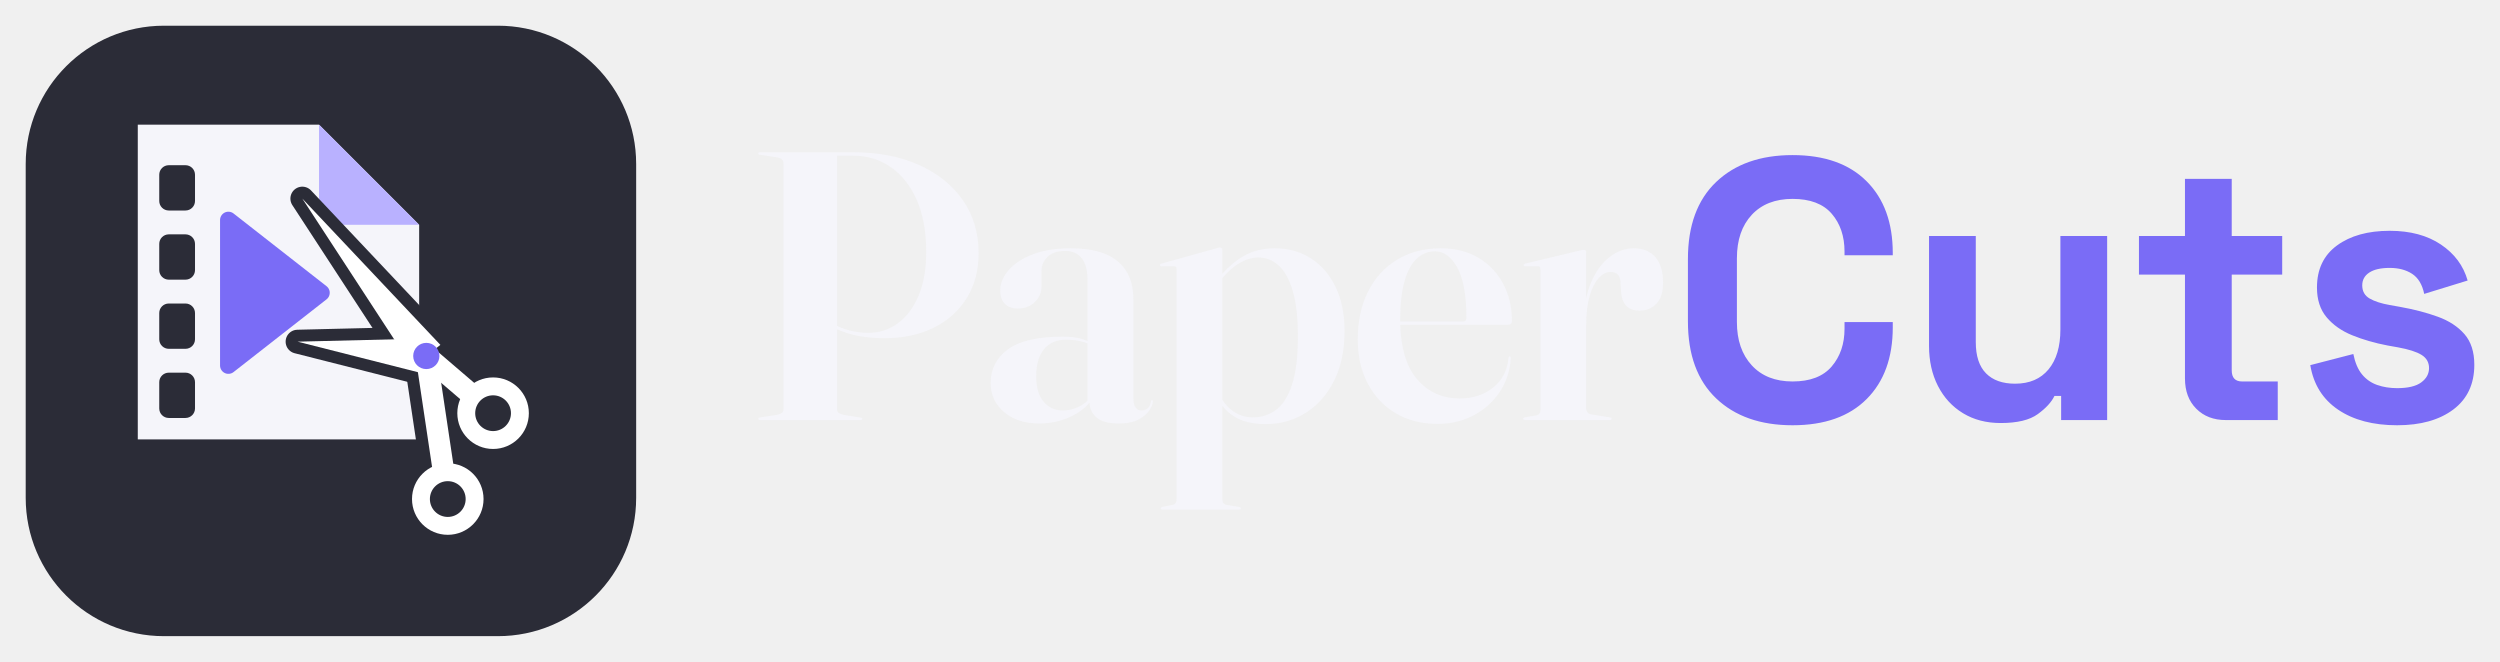
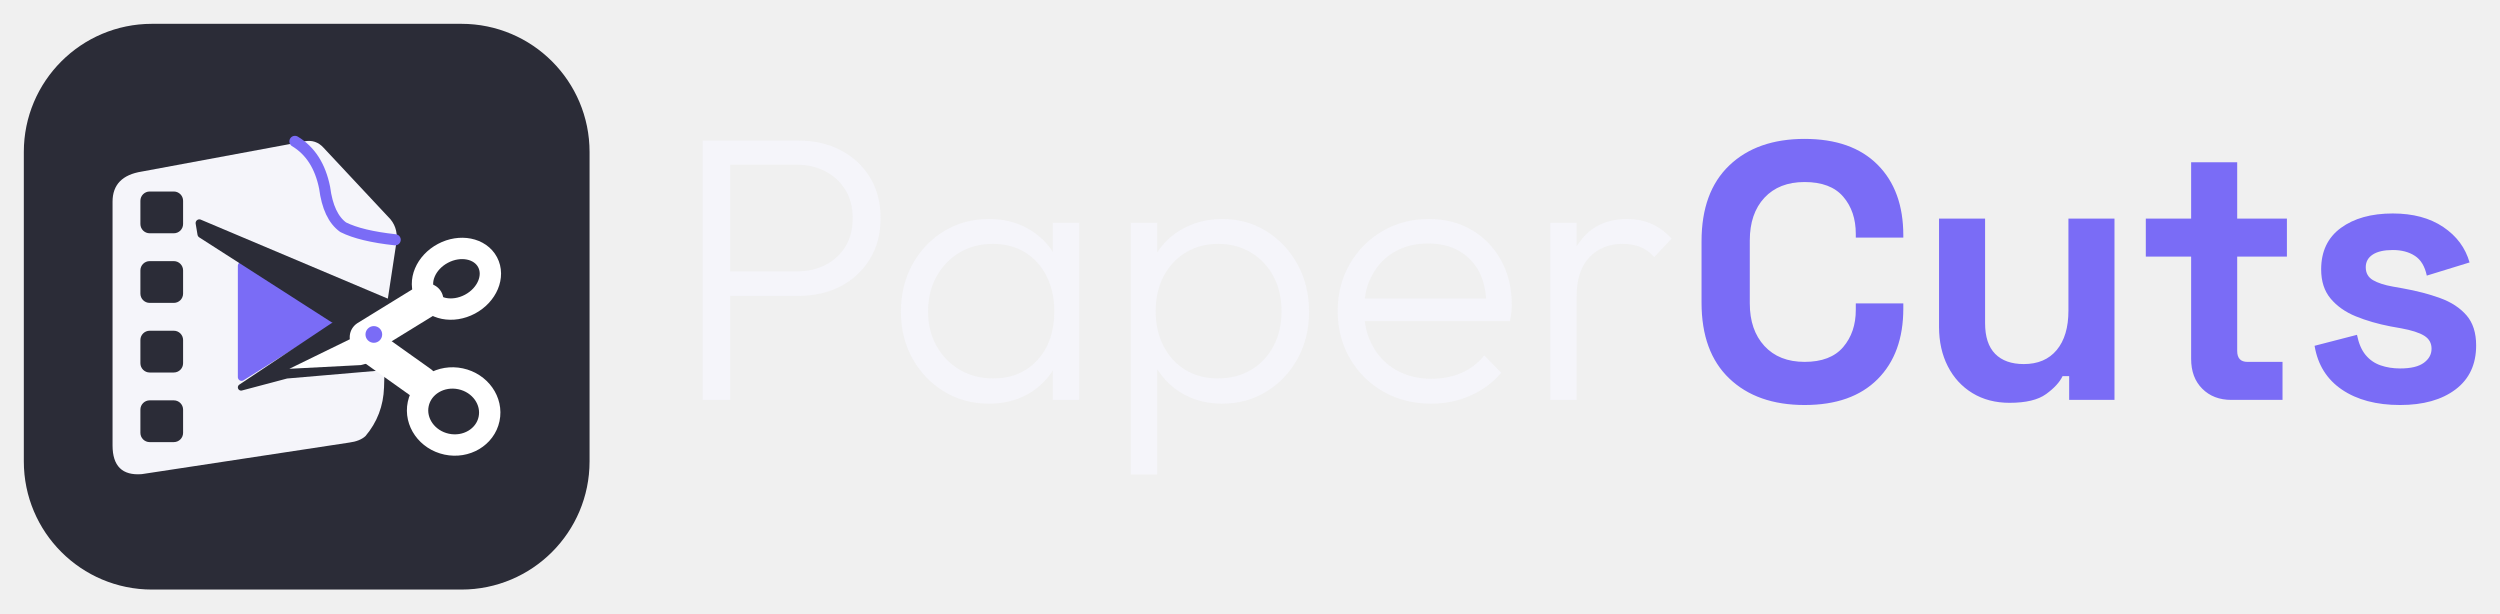
- <svg xmlns="http://www.w3.org/2000/svg" viewBox="0 0 778.1 206.0">
+ <svg xmlns="http://www.w3.org/2000/svg" viewBox="0 0 839.6 206.0">
  <g transform="translate(8 8) scale(0.37109)">
    <rect width="512" height="512" rx="116" fill="#2B2C37" />
-     <defs>
-       <g id="scis">
-         <path d="M276 186L391.8 308.7L368.2 327.3Z" />
-         <path d="M272 306L382.7 303.3L377.3 332.7Z" />
-         <path d="M371.1 319.3L388.9 316.7L403.3 413L385.5 415.6Z" />
-         <path d="M374.1 324.8L385.9 311.2L423.7 343.6L411.9 357.2Z" />
-         <path fill-rule="evenodd" d="M406 366A30 30 0 1 0 466 366A30 30 0 1 0 406 366ZM421 366A15 15 0 1 0 451 366A15 15 0 1 0 421 366Z" />
-         <path fill-rule="evenodd" d="M368 438A30 30 0 1 0 428 438A30 30 0 1 0 368 438ZM383 438A15 15 0 1 0 413 438A15 15 0 1 0 383 438Z" />
+     <g transform="translate(53 77) scale(.42)">
+       <path fill="#F5F5FA" d="M128 135L478 70Q503 65 520 84L664 238Q682 260 676 292L655 430L650 600Q648 660 610 705Q598 716 575 719L128 787Q65 792 65 725V200Q65 145 128 135Z" />
+       <path fill="none" stroke="#7A6CF6" stroke-width="24" stroke-linecap="round" stroke-linejoin="round" d="M458 70Q508 100 522 170Q530 232 562 255Q600 274 674 282" />
+       <g fill="#2B2C37">
+         <rect x="125" y="178" width="92" height="90" rx="20" />
+         <rect x="125" y="328" width="92" height="90" rx="20" />
+         <rect x="125" y="478" width="92" height="90" rx="20" />
+         <rect x="125" y="628" width="92" height="90" rx="20" />
      </g>
-     </defs>
-     <g transform="translate(-44 -41)">
-       <path d="M138 124H290L374 208V388H138Z" fill="#F5F5FA" />
-       <path d="M290 124V208H374Z" fill="#B9B1FF" />
-       <g fill="#2B2C37">
-         <rect x="156" y="158" width="30" height="38" rx="8" />
-         <rect x="156" y="216" width="30" height="38" rx="8" />
-         <rect x="156" y="274" width="30" height="38" rx="8" />
-         <rect x="156" y="332" width="30" height="38" rx="8" />
+       <path fill="#7A6CF6" stroke="#7A6CF6" stroke-width="16" stroke-linejoin="round" d="M343 338V578L534 458Z" />
+       <path fill="#2B2C37" stroke="#2B2C37" stroke-width="16" stroke-linejoin="round" d="M252 246L664 420L574 474L256 270Z" />
+       <path fill="#2B2C37" stroke="#2B2C37" stroke-width="14" stroke-linejoin="round" d="M342 600L540 468L668 520L650 556L440 574Z" />
+       <path fill="#FFFFFF" d="M446 560L622 474L668 534L600 552Z" />
+       <g fill="none" stroke="#FFFFFF" stroke-linecap="round">
+         <path stroke-width="72" d="M612 492L742 412" />
+         <path stroke-width="72" d="M612 506L730 590" />
+         <ellipse cx="806" cy="366" rx="76" ry="62" stroke-width="46" transform="rotate(-28 806 366)" />
+         <ellipse cx="800" cy="652" rx="78" ry="72" stroke-width="46" transform="rotate(12 800 652)" />
      </g>
-       <path d="M214 204V326L292 265Z" fill="#7A6CF6" stroke="#7A6CF6" stroke-width="14" stroke-linejoin="round" />
-       <use href="#scis" fill="#2B2C37" stroke="#2B2C37" stroke-width="20" stroke-linejoin="round" />
-       <use href="#scis" fill="#FFFFFF" />
-       <circle cx="380" cy="318" r="11" fill="#7A6CF6" />
+       <circle cx="628" cy="486" r="18" fill="#7A6CF6" />
    </g>
  </g>
-   <g transform="translate(231.95 130.74) scale(0.59537)">
-     <path fill="#F5F5FA" d="M122.0 -87.2Q122.0 -73.7 115.75 -63.7Q109.5 -53.7 98.45 -48.25Q87.4 -42.8 72.9 -42.8Q61.9 -42.8 53.8 -45.3Q50.8 -46.2 48.0 -47.5V-5.5Q48.0 -4.3 48.9 -3.7Q49.8 -3.1 51.6 -2.7L60.2 -1.3Q60.7 -1.2 60.95 -1.1Q61.2 -1.0 61.2 -0.6Q61.2 -0.4 60.95 -0.2Q60.7 0.0 60.3 0.0H7.8Q7.4 0.0 7.1 -0.2Q6.8 -0.4 6.8 -0.7Q6.8 -1.2 7.9 -1.4L16.5 -2.7Q18.3 -3.1 19.15 -3.75Q20.0 -4.4 20.0 -5.4V-134.2Q20.0 -135.4 19.2 -136.2Q18.4 -137.0 16.7 -137.3L7.7 -138.7Q6.8 -138.8 6.8 -139.3Q6.8 -139.7 7.05 -139.85Q7.3 -140.0 7.8 -140.0H56.5Q76.0 -140.0 90.75 -133.4Q105.5 -126.8 113.75 -114.95Q122.0 -103.1 122.0 -87.2ZM48.0 -49.2Q48.1 -49.1 48.2 -49.1Q52.4 -47.2 56.45 -46.4Q60.5 -45.6 64.4 -45.6Q73.0 -45.6 79.8 -50.6Q86.6 -55.6 90.6 -65.0Q94.6 -74.4 94.6 -87.8Q94.6 -104.0 89.6 -115.2Q84.6 -126.4 76.0 -132.3Q67.4 -138.2 56.5 -138.2H48.0ZM128.3 -19.4Q128.3 -30.3 137.3 -36.95Q146.3 -43.6 165.9 -43.6Q172.0 -43.6 176.0 -42.4Q177.5 -41.9 178.9 -41.3V-73.6Q178.9 -80.8 175.9 -84.6Q172.9 -88.4 167.3 -88.4Q161.1 -88.4 158.0 -85.3Q154.9 -82.2 154.9 -78.2V-70.1Q154.9 -65.1 151.4 -61.7Q147.9 -58.3 142.3 -58.3Q138.4 -58.3 135.85 -60.65Q133.3 -63.0 133.3 -67.8Q133.3 -73.1 137.5 -78.15Q141.7 -83.2 149.95 -86.5Q158.2 -89.8 170.2 -89.8Q186.6 -89.8 194.75 -82.95Q202.9 -76.1 202.9 -63.5V-11.6Q202.9 -8.1 204.1 -6.55Q205.3 -5.0 207.1 -5.0Q208.9 -5.0 210.3 -6.1Q211.7 -7.2 212.1 -9.8Q212.1 -10.1 212.25 -10.25Q212.4 -10.4 212.6 -10.4Q212.8 -10.4 212.95 -10.25Q213.1 -10.1 213.1 -9.8Q213.1 -7.9 211.35 -5.2Q209.6 -2.5 205.7 -0.35Q201.8 1.8 195.3 1.8Q187.3 1.8 183.7 -1.3Q180.1 -4.3 180.0 -9.1Q176.0 -4.5 170.2 -1.8Q162.5 1.8 153.7 1.8Q142.4 1.8 135.35 -4.15Q128.3 -10.1 128.3 -19.4ZM178.9 -40.1Q177.3 -40.7 175.6 -41.1Q172.1 -42.0 167.7 -42.0Q160.2 -42.0 156.15 -37.0Q152.1 -32.0 152.1 -22.9Q152.1 -14.1 156.0 -9.55Q159.9 -5.0 166.1 -5.0Q170.3 -5.0 174.4 -7.0Q176.9 -8.2 178.9 -10.1ZM249.4 -89.0V-76.5Q254.8 -82.5 260.5 -85.7Q267.6 -89.8 276.8 -89.8Q287.5 -89.8 295.7 -84.55Q303.9 -79.3 308.6 -69.6Q313.3 -59.9 313.3 -46.5Q313.3 -31.5 307.85 -20.6Q302.4 -9.7 293.05 -3.8Q283.7 2.1 272.1 2.1Q262.3 2.1 256.2 -1.5Q252.4 -3.7 249.4 -7.4V41.3Q249.4 42.6 249.95 43.4Q250.5 44.2 251.8 44.4L258.1 45.4Q258.7 45.5 258.9 45.7Q259.1 45.9 259.1 46.2Q259.1 46.4 258.9 46.6Q258.7 46.8 258.3 46.8H218Q217.7 46.8 217.45 46.6Q217.2 46.4 217.2 46.2Q217.2 45.9 217.5 45.65Q217.8 45.4 218.5 45.3L223.1 44.4Q224.4 44.2 224.95 43.4Q225.5 42.6 225.5 41.4V-79.1Q225.5 -79.7 225.2 -80.05Q224.9 -80.4 224.2 -80.4H217.7Q217.2 -80.4 217.0 -80.6Q216.8 -80.8 216.8 -81.1Q216.8 -81.4 217.05 -81.55Q217.3 -81.7 217.6 -81.8L246.3 -89.8Q247.2 -90.1 247.55 -90.15Q247.9 -90.2 248.3 -90.2Q248.8 -90.2 249.1 -89.85Q249.4 -89.5 249.4 -89.0ZM249.4 -74.2V-10.6Q251.8 -6.8 255.1 -4.6Q259.6 -1.4 265.4 -1.4Q272.2 -1.4 277.5 -5.35Q282.8 -9.3 285.85 -18.55Q288.9 -27.8 288.9 -43.7Q288.9 -58.5 286.2 -67.55Q283.5 -76.6 278.85 -80.8Q274.2 -85.0 268.2 -85.0Q263.4 -85.0 258.1 -81.9Q253.7 -79.3 249.4 -74.2ZM400.8 -51.7Q400.8 -50.8 400.25 -50.3Q399.7 -49.8 398.5 -49.8H342.4Q343.0 -31.2 351.0 -21.6Q359.6 -11.3 373.6 -11.3Q383.9 -11.3 391.05 -17.05Q398.2 -22.8 399.0 -32.6Q399.1 -33.0 399.3 -33.15Q399.5 -33.3 399.6 -33.3Q399.8 -33.3 400.0 -33.1Q400.2 -32.9 400.2 -32.4Q399.6 -22.5 394.45 -14.75Q389.3 -7.0 380.85 -2.5Q372.4 2.0 361.9 2.0Q349.5 2.0 340.15 -3.5Q330.8 -9.0 325.5 -18.95Q320.2 -28.9 320.2 -42.2Q320.2 -56.4 325.55 -67.1Q330.9 -77.8 340.7 -83.8Q350.5 -89.8 363.6 -89.8Q374.9 -89.8 383.25 -84.85Q391.6 -79.9 396.2 -71.3Q400.8 -62.7 400.8 -51.7ZM375.3 -51.5Q377.0 -51.5 377.0 -53.4Q377.0 -71.2 372.25 -79.7Q367.5 -88.2 360.7 -88.2Q355.1 -88.2 351.0 -84.35Q346.9 -80.5 344.65 -72.6Q342.4 -64.7 342.4 -52.5Q342.4 -52.0 342.4 -51.5ZM439.6 -87.7V-63.4Q440.5 -68.1 442.2 -72.0Q446 -80.8 451.95 -85.3Q457.9 -89.8 464.4 -89.8Q471.8 -89.8 475.8 -85.15Q479.8 -80.5 479.8 -71.9Q479.8 -64.4 476.3 -60.8Q472.8 -57.2 467.6 -57.2Q462.8 -57.2 460.4 -59.9Q458 -62.6 457.8 -67.9L457.6 -71.1Q457.6 -74.2 456.4 -75.8Q455.2 -77.4 452.2 -77.4Q449.1 -77.4 446.2 -74.3Q443.3 -71.2 441.45 -64.95Q439.6 -58.7 439.6 -49.3V-6.1Q439.6 -5.0 440.25 -4.1Q440.9 -3.2 442.1 -3.0L452 -1.4Q452.6 -1.3 452.75 -1.1Q452.9 -0.9 452.9 -0.6Q452.9 -0.4 452.65 -0.2Q452.4 0.0 452 0.0H407.6Q407.2 0.0 406.9 -0.25Q406.6 -0.5 406.6 -0.7Q406.6 -0.9 406.95 -1.15Q407.3 -1.4 407.9 -1.5L413.3 -2.4Q414.6 -2.6 415.15 -3.35Q415.7 -4.1 415.7 -5.1V-78.8Q415.7 -79.5 415.45 -79.95Q415.2 -80.4 414.4 -80.4H407.6Q407.4 -80.4 407.15 -80.6Q406.9 -80.8 406.9 -81.0Q406.9 -81.3 407.15 -81.5Q407.4 -81.7 407.8 -81.8L436.6 -88.7Q437.3 -88.9 437.7 -88.95Q438.1 -89.0 438.5 -89.0Q439.1 -89.0 439.35 -88.6Q439.6 -88.2 439.6 -87.7Z" />
-     <path fill="#7A6CF6" d="M547.508 2.716Q522.288 2.716 507.544 -11.349Q492.8 -25.414 492.8 -51.604V-84.196Q492.8 -110.386 507.544 -124.451Q522.288 -138.516 547.508 -138.516Q572.534 -138.516 586.211 -124.839Q599.888 -111.162 599.888 -87.3V-86.136H574.668V-88.076Q574.668 -100.104 567.975 -107.864Q561.282 -115.624 547.508 -115.624Q533.928 -115.624 526.168 -107.282Q518.408 -98.94 518.408 -84.584V-51.216Q518.408 -37.054 526.168 -28.615Q533.928 -20.176 547.508 -20.176Q561.282 -20.176 567.975 -28.033Q574.668 -35.89 574.668 -47.724V-51.216H599.888V-48.5Q599.888 -24.638 586.211 -10.961Q572.534 2.716 547.508 2.716ZM656.282 1.552Q645.03 1.552 636.591 -3.589Q628.152 -8.73 623.496 -17.848Q618.84 -26.966 618.84 -38.8V-96.224H643.284V-40.74Q643.284 -29.876 648.619 -24.444Q653.954 -19.012 663.848 -19.012Q675.1 -19.012 681.308 -26.481Q687.516 -33.95 687.516 -47.336V-96.224H711.96V0.0H687.904V-12.61H684.412Q682.084 -7.76 675.682 -3.104Q669.28 1.552 656.282 1.552ZM773.98 0.0Q764.474 0.0 758.557 -5.917Q752.64 -11.834 752.64 -21.728V-76.048H728.584V-96.224H752.64V-126.1H777.084V-96.224H803.468V-76.048H777.084V-25.996Q777.084 -20.176 782.516 -20.176H801.14V0.0ZM863.548 2.716Q844.73 2.716 832.702 -5.432Q820.674 -13.58 818.152 -28.712L840.656 -34.532Q842.014 -27.742 845.215 -23.862Q848.416 -19.982 853.169 -18.333Q857.922 -16.684 863.548 -16.684Q872.084 -16.684 876.158 -19.691Q880.232 -22.698 880.232 -27.16Q880.232 -31.622 876.352 -34.047Q872.472 -36.472 863.936 -38.024L858.504 -38.994Q848.416 -40.934 840.074 -44.329Q831.732 -47.724 826.688 -53.738Q821.644 -59.752 821.644 -69.258Q821.644 -83.614 832.12 -91.277Q842.596 -98.94 859.668 -98.94Q875.77 -98.94 886.44 -91.762Q897.11 -84.584 900.408 -72.944L877.71 -65.96Q876.158 -73.332 871.405 -76.436Q866.652 -79.54 859.668 -79.54Q852.684 -79.54 848.998 -77.115Q845.312 -74.69 845.312 -70.422Q845.312 -65.766 849.192 -63.535Q853.072 -61.304 859.668 -60.14L865.1 -59.17Q875.964 -57.23 884.791 -54.029Q893.618 -50.828 898.759 -44.911Q903.9 -38.994 903.9 -28.906Q903.9 -13.774 892.939 -5.529Q881.978 2.716 863.548 2.716Z" />
+   <g transform="translate(224.86 134.30) scale(0.6328)">
+     <path fill="#F5F5FA" d="M17.6 0.0V-137.6H68.6Q81.0 -137.6 90.8 -132.5Q100.6 -127.4 106.3 -118.2Q112.0 -109.0 112.0 -96.4Q112.0 -84.0 106.3 -74.7Q100.6 -65.4 90.8 -60.3Q81.0 -55.2 68.6 -55.2H32.2V0.0ZM32.2 -124.8V-68.2H67.6Q76.0 -68.2 82.7 -71.6Q89.4 -75.0 93.3 -81.3Q97.2 -87.6 97.2 -96.4Q97.2 -105.2 93.3 -111.5Q89.4 -117.8 82.7 -121.3Q76.0 -124.8 67.6 -124.8ZM169.6 2.0Q156.2 2.0 145.6 -4.5Q135.0 -11.0 128.9 -22.0Q122.8 -33.0 122.8 -46.8Q122.8 -60.8 128.9 -71.9Q135.0 -83.0 145.6 -89.5Q156.2 -96.0 169.4 -96.0Q180.2 -96.0 188.7 -91.7Q197.2 -87.4 202.6 -79.8Q203.0 -79.0 203.4 -78.4V-94.0H217.4V0.0H203.4V-15.8Q203.0 -15.0 202.6 -14.4Q197.2 -6.6 188.7 -2.3Q180.2 2.0 169.6 2.0ZM171.8 -11.4Q186.4 -11.4 195.3 -21.2Q204.2 -31.0 204.2 -47.0Q204.2 -57.6 200.1 -65.7Q196.0 -73.8 188.7 -78.3Q181.4 -82.8 171.6 -82.8Q161.6 -82.8 153.9 -78.2Q146.2 -73.6 141.7 -65.5Q137.2 -57.4 137.2 -47.0Q137.2 -36.6 141.7 -28.6Q146.2 -20.6 154.0 -16.0Q161.8 -11.4 171.8 -11.4ZM293.4 2.0Q282.6 2.0 274.0 -2.4Q265.4 -6.8 260.0 -14.6Q259.4 -15.4 258.8 -16.2V39.6H244.8V-94.0H258.8V-78.2Q259.4 -79.0 260.0 -80.0Q265.6 -87.6 274.3 -91.8Q283.0 -96.0 293.4 -96.0Q306.4 -96.0 316.8 -89.5Q327.2 -83.0 333.3 -71.9Q339.4 -60.8 339.4 -46.8Q339.4 -33.0 333.4 -22.0Q327.4 -11.0 316.9 -4.5Q306.4 2.0 293.4 2.0ZM291.0 -11.4Q301.0 -11.4 308.6 -15.9Q316.2 -20.4 320.5 -28.5Q324.8 -36.6 324.8 -47.0Q324.8 -57.6 320.5 -65.6Q316.2 -73.6 308.6 -78.2Q301.0 -82.8 291.2 -82.8Q281.4 -82.8 273.9 -78.2Q266.4 -73.6 262.2 -65.6Q258.0 -57.6 258.0 -47.0Q258.0 -36.6 262.2 -28.5Q266.4 -20.4 273.8 -15.9Q281.2 -11.4 291.0 -11.4ZM404.2 2.0Q390.0 2.0 378.8 -4.4Q367.6 -10.8 361.1 -22.0Q354.6 -33.2 354.6 -47.2Q354.6 -61.0 361.0 -72.1Q367.4 -83.2 378.4 -89.6Q389.4 -96.0 403.0 -96.0Q415.8 -96.0 425.7 -90.2Q435.6 -84.4 441.3 -74.1Q447.0 -63.8 447.0 -50.4Q447.0 -48.8 446.8 -46.7Q446.6 -44.6 446.0 -41.8H369.0Q369.8 -34.6 373.2 -28.6Q377.6 -20.4 385.7 -15.8Q393.8 -11.2 404.4 -11.2Q413.0 -11.2 420.2 -14.3Q427.4 -17.4 432.4 -23.6L441.4 -14.4Q434.8 -6.6 425.1 -2.3Q415.4 2.0 404.2 2.0ZM369.0 -53.8H433.4Q432.8 -61.4 430.0 -67.4Q426.2 -74.8 419.3 -78.9Q412.4 -83.0 402.6 -83.0Q392.4 -83.0 384.8 -78.6Q377.2 -74.2 373.0 -66.4Q369.8 -60.8 369.0 -53.8ZM467.4 0.0V-94.0H481.4V-81.6Q482.8 -83.6 484.4 -85.6Q493 -96.0 508.2 -96.0Q515.2 -96.0 521.0 -93.5Q526.8 -91.0 531.8 -85.6L522.6 -75.8Q519.2 -79.6 515.1 -81.2Q511 -82.8 505.8 -82.8Q495 -82.8 488.2 -75.7Q481.4 -68.6 481.4 -54.8V0.0Z" />
+     <path fill="#7A6CF6" d="M602.408 2.716Q577.188 2.716 562.444 -11.349Q547.7 -25.414 547.7 -51.604V-84.196Q547.7 -110.386 562.444 -124.451Q577.188 -138.516 602.408 -138.516Q627.434 -138.516 641.111 -124.839Q654.788 -111.162 654.788 -87.3V-86.136H629.568V-88.076Q629.568 -100.104 622.875 -107.864Q616.182 -115.624 602.408 -115.624Q588.828 -115.624 581.068 -107.282Q573.308 -98.94 573.308 -84.584V-51.216Q573.308 -37.054 581.068 -28.615Q588.828 -20.176 602.408 -20.176Q616.182 -20.176 622.875 -28.033Q629.568 -35.89 629.568 -47.724V-51.216H654.788V-48.5Q654.788 -24.638 641.111 -10.961Q627.434 2.716 602.408 2.716ZM711.182 1.552Q699.93 1.552 691.491 -3.589Q683.052 -8.73 678.396 -17.848Q673.74 -26.966 673.74 -38.8V-96.224H698.184V-40.74Q698.184 -29.876 703.519 -24.444Q708.854 -19.012 718.748 -19.012Q730.0 -19.012 736.208 -26.481Q742.416 -33.95 742.416 -47.336V-96.224H766.86V0.0H742.804V-12.61H739.312Q736.984 -7.76 730.582 -3.104Q724.18 1.552 711.182 1.552ZM828.88 0.0Q819.374 0.0 813.457 -5.917Q807.54 -11.834 807.54 -21.728V-76.048H783.484V-96.224H807.54V-126.1H831.984V-96.224H858.368V-76.048H831.984V-25.996Q831.984 -20.176 837.416 -20.176H856.04V0.0ZM918.448 2.716Q899.63 2.716 887.602 -5.432Q875.574 -13.58 873.052 -28.712L895.556 -34.532Q896.914 -27.742 900.115 -23.862Q903.316 -19.982 908.069 -18.333Q912.822 -16.684 918.448 -16.684Q926.984 -16.684 931.058 -19.691Q935.132 -22.698 935.132 -27.16Q935.132 -31.622 931.252 -34.047Q927.372 -36.472 918.836 -38.024L913.404 -38.994Q903.316 -40.934 894.974 -44.329Q886.632 -47.724 881.588 -53.738Q876.544 -59.752 876.544 -69.258Q876.544 -83.614 887.02 -91.277Q897.496 -98.94 914.568 -98.94Q930.67 -98.94 941.34 -91.762Q952.01 -84.584 955.308 -72.944L932.61 -65.96Q931.058 -73.332 926.305 -76.436Q921.552 -79.54 914.568 -79.54Q907.584 -79.54 903.898 -77.115Q900.212 -74.69 900.212 -70.422Q900.212 -65.766 904.092 -63.535Q907.972 -61.304 914.568 -60.14L920.0 -59.17Q930.864 -57.23 939.691 -54.029Q948.518 -50.828 953.659 -44.911Q958.8 -38.994 958.8 -28.906Q958.8 -13.774 947.839 -5.529Q936.878 2.716 918.448 2.716Z" />
  </g>
</svg>
